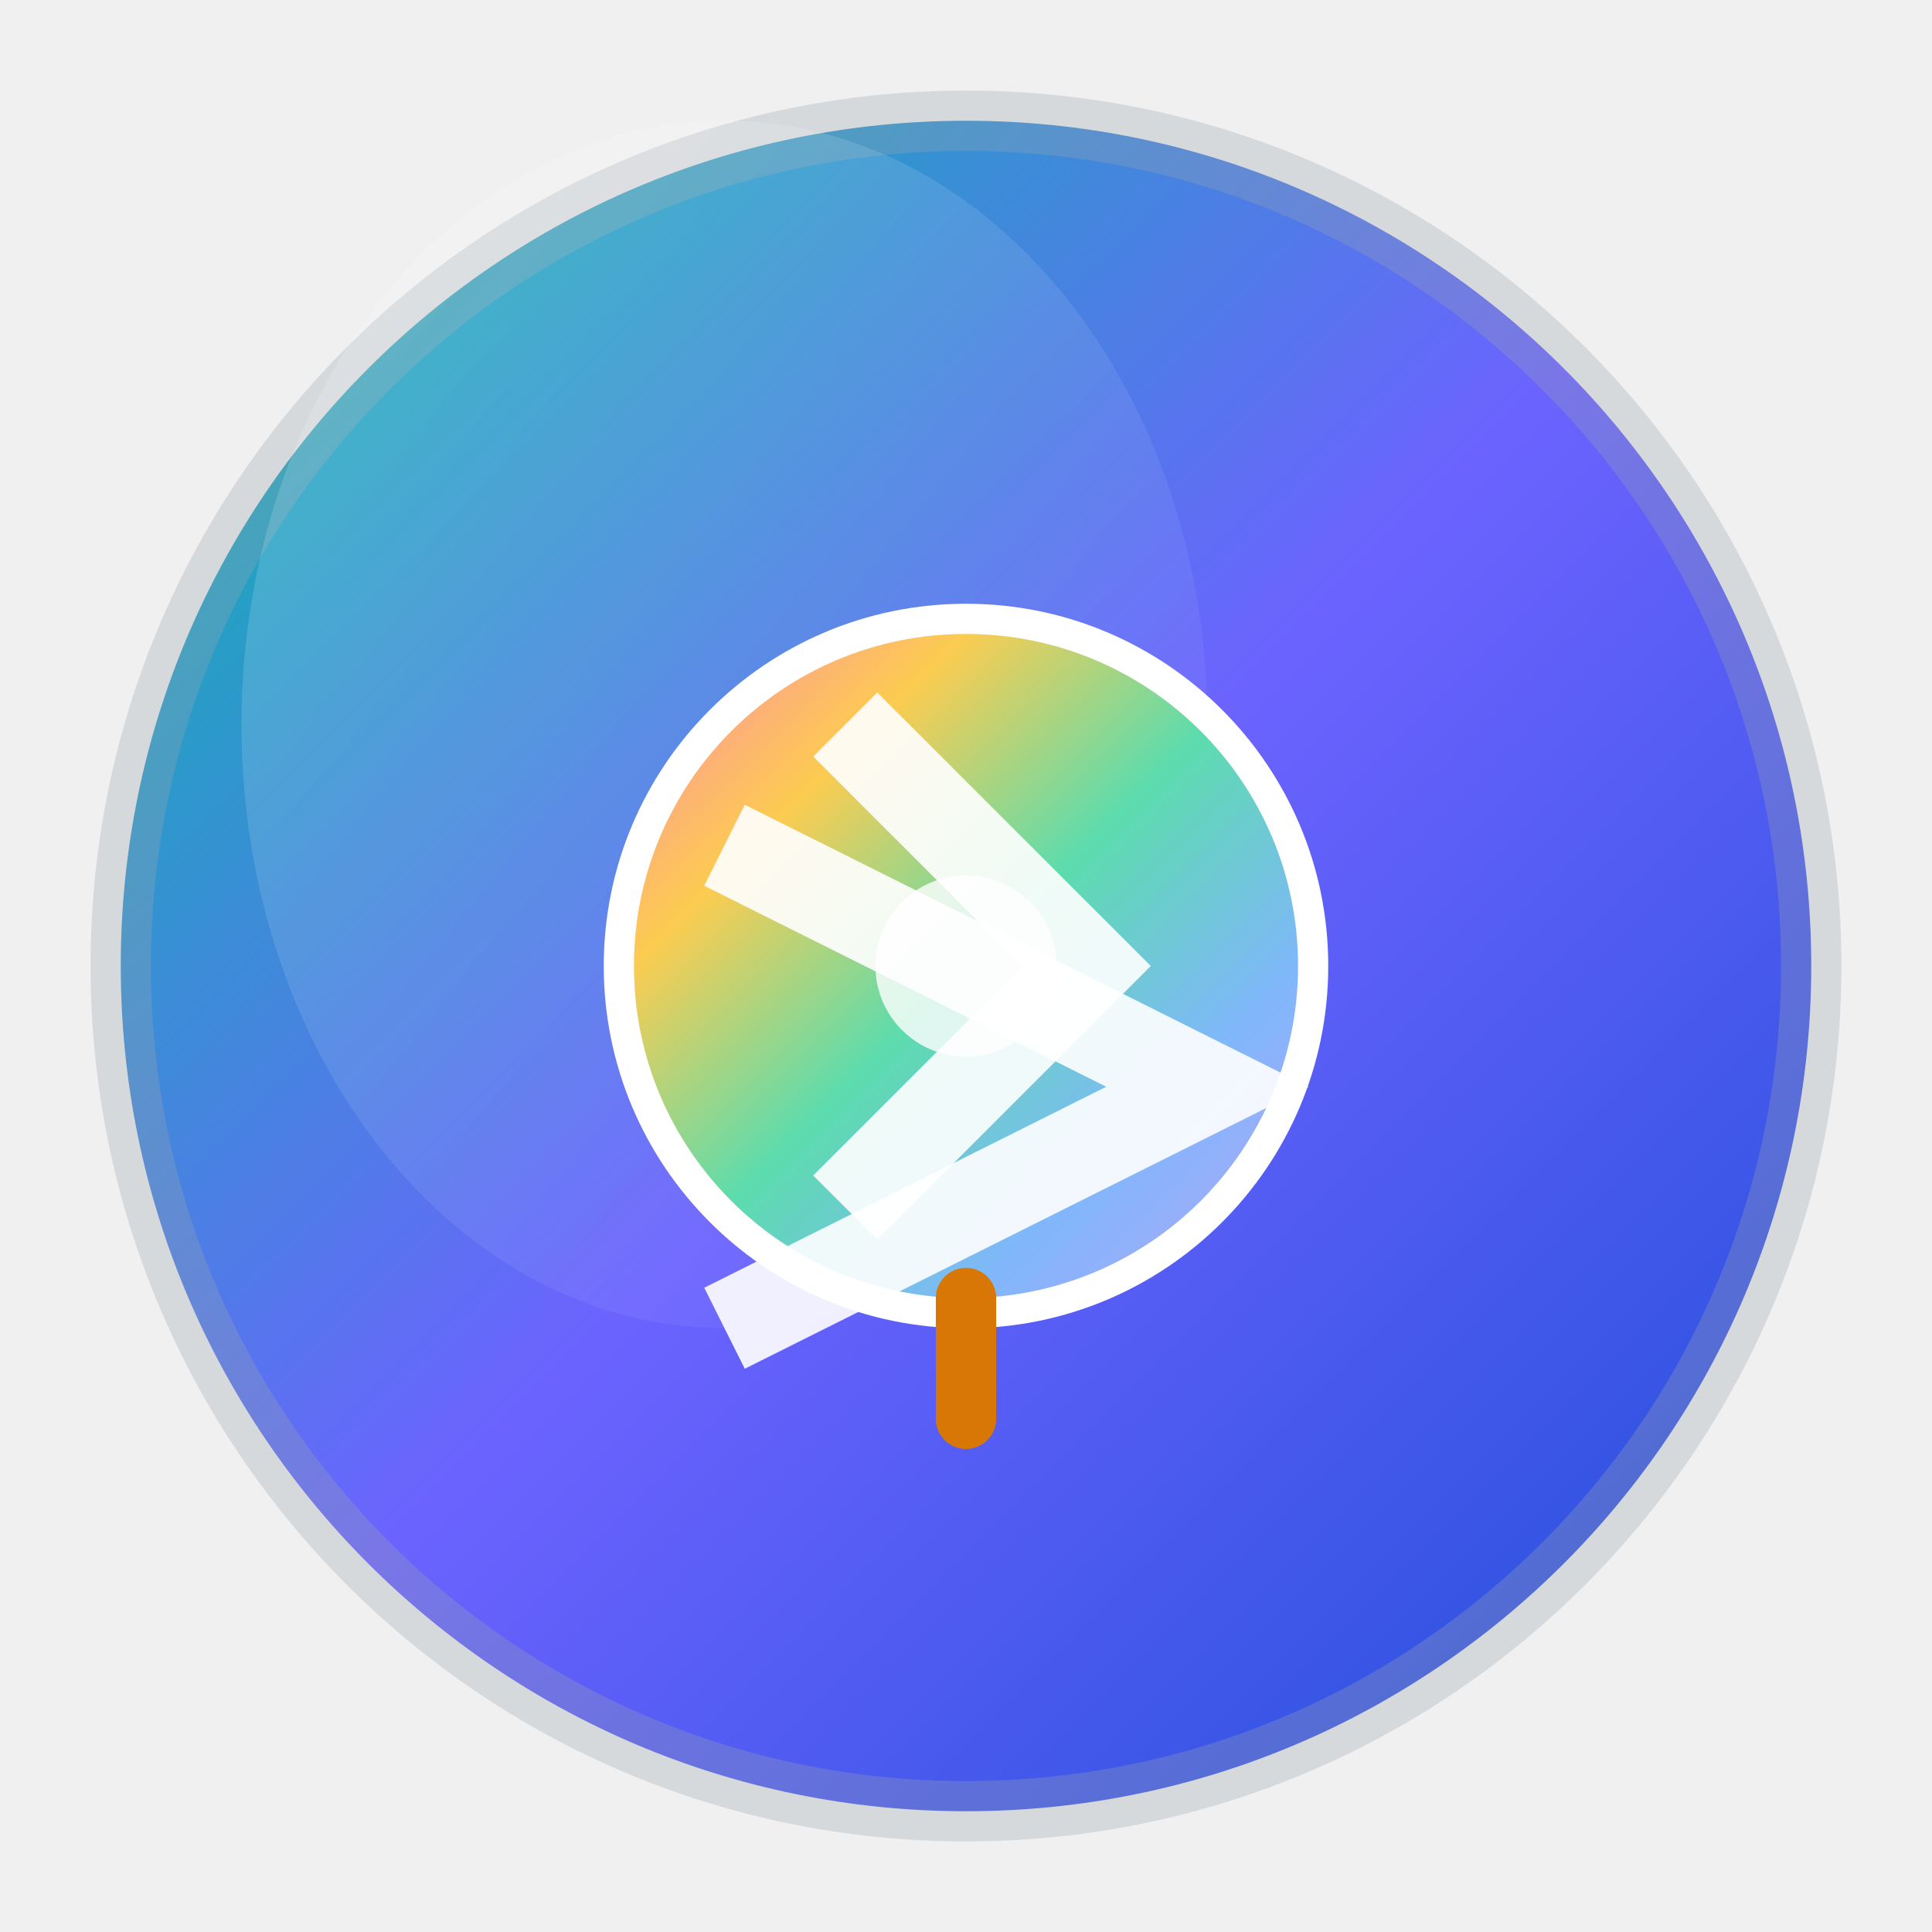
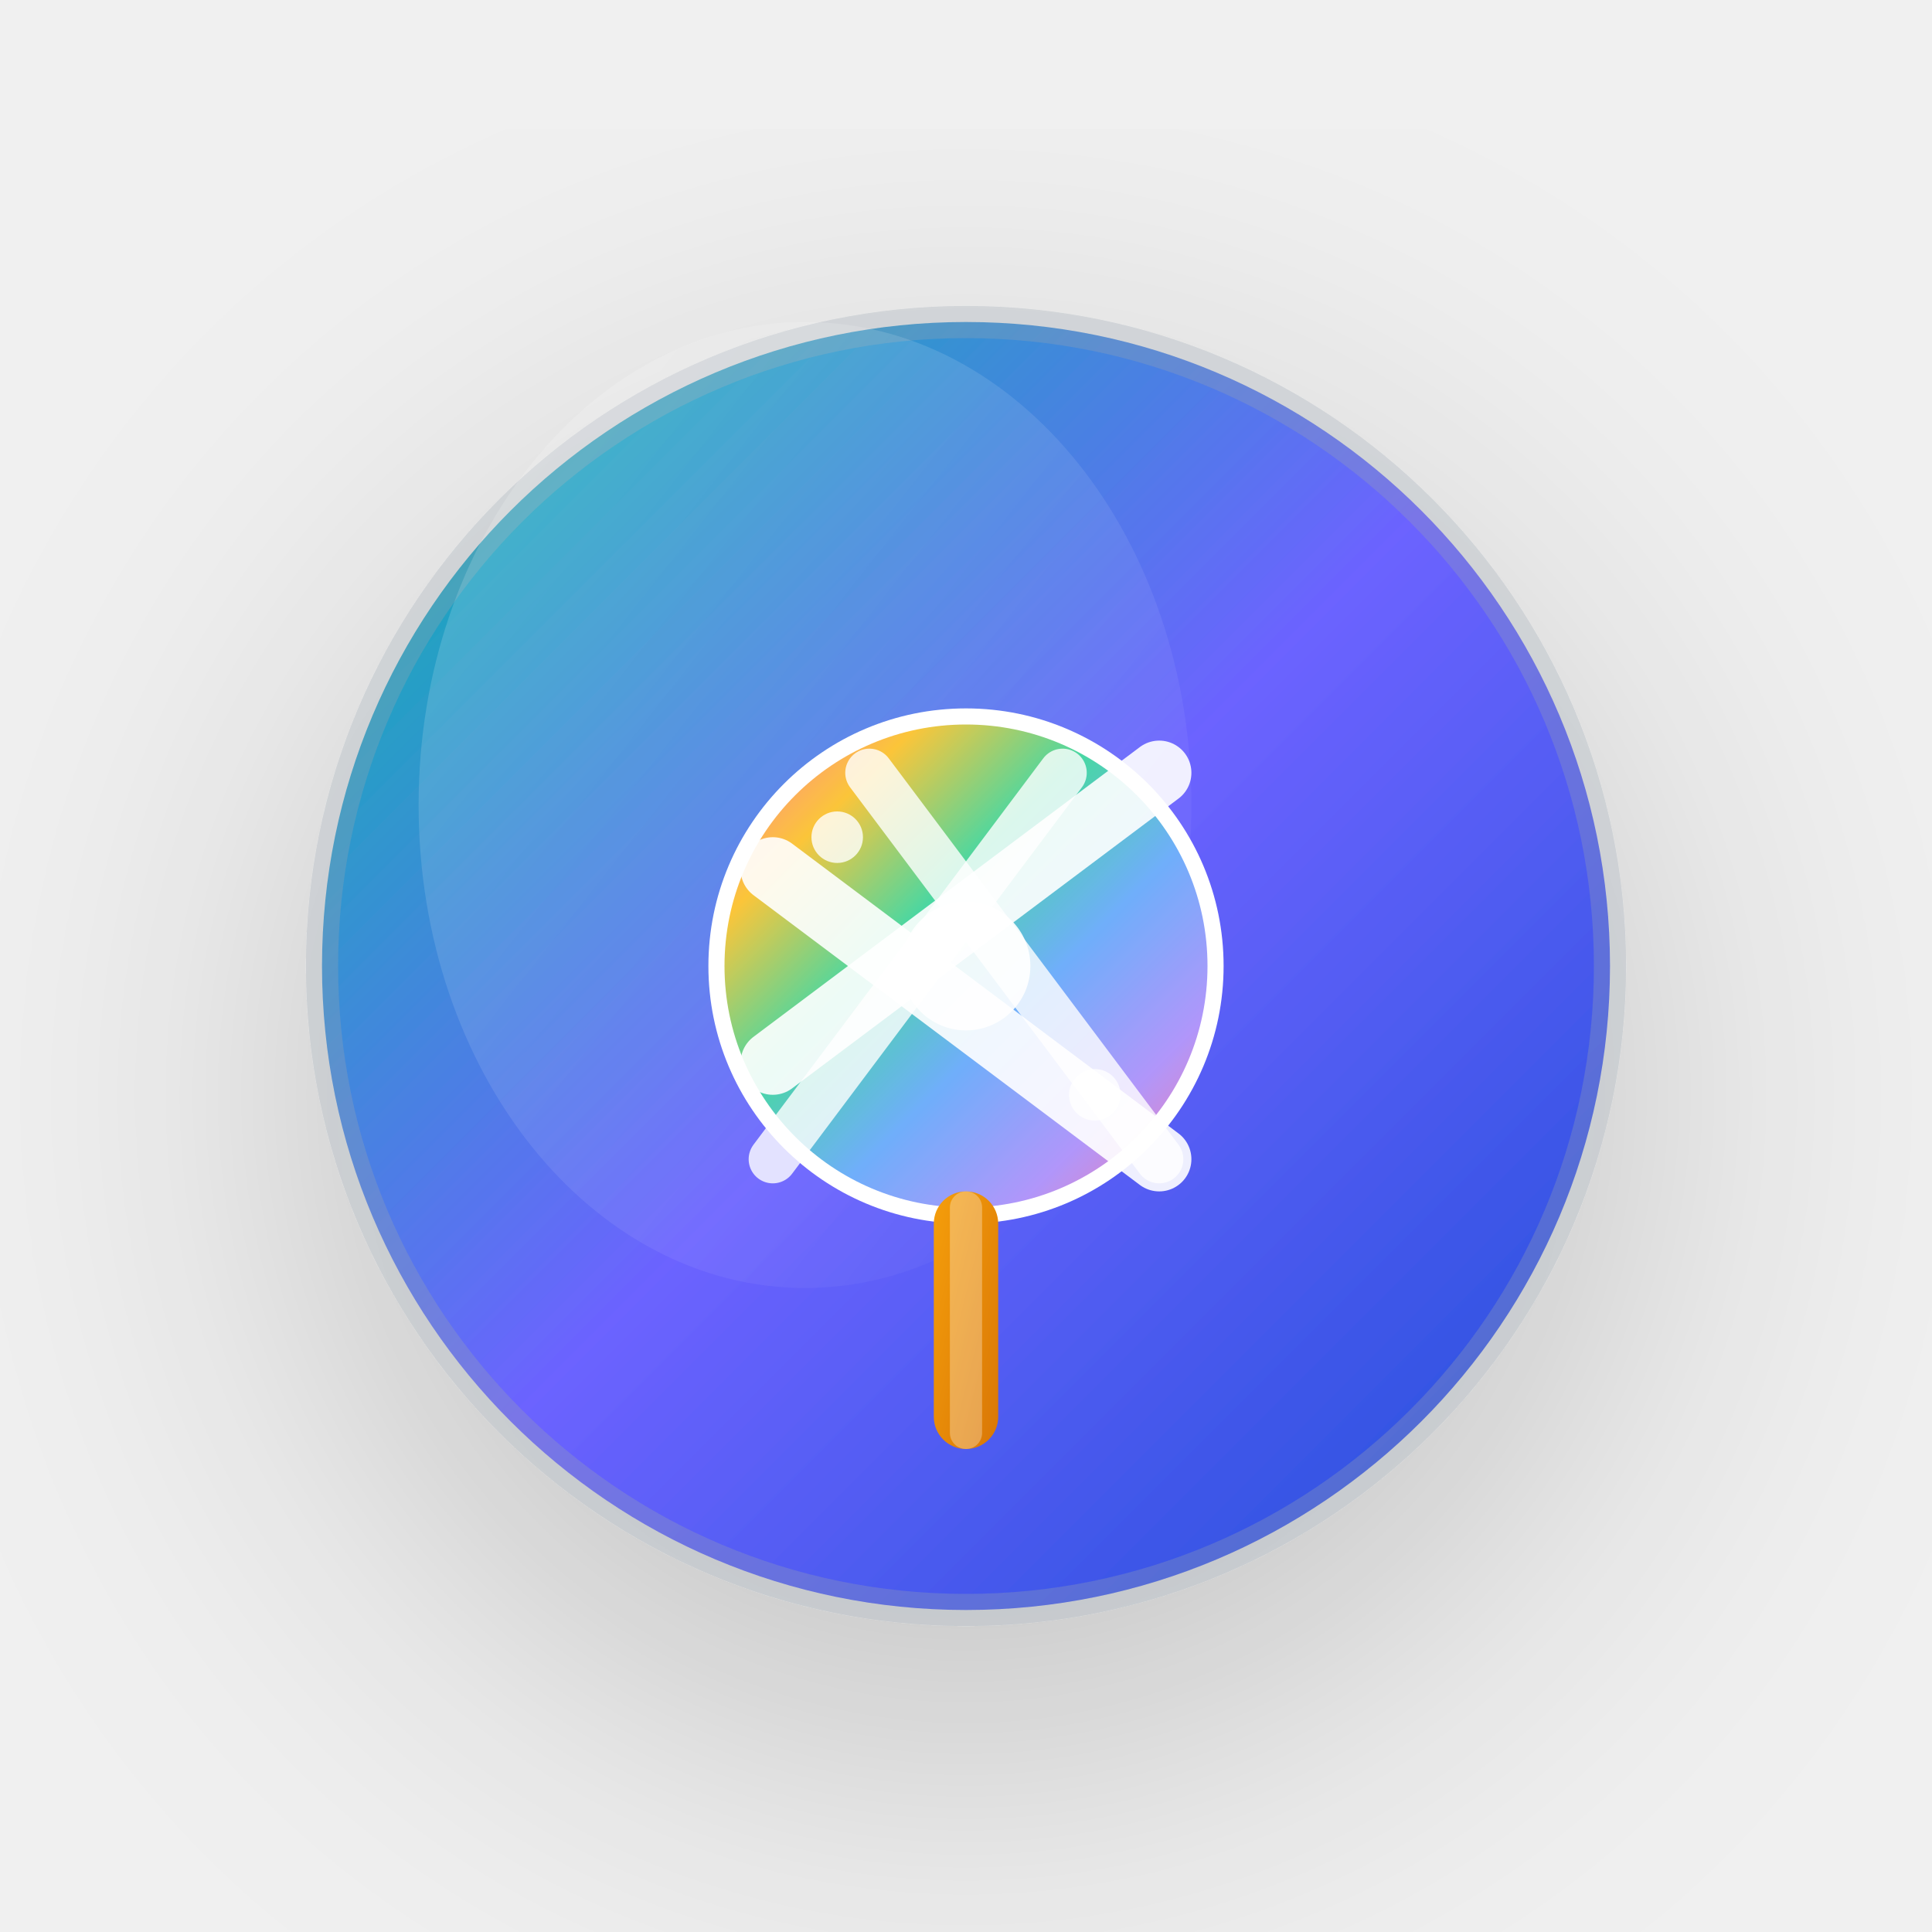
- <svg xmlns="http://www.w3.org/2000/svg" width="32" height="32" viewBox="0 0 32 32" fill="none">
+ <svg xmlns="http://www.w3.org/2000/svg" width="32" height="32" viewBox="0 0 60 60" fill="none">
  <defs>
    <linearGradient id="candyGradient" x1="0%" y1="0%" x2="100%" y2="100%">
      <stop offset="0%" stop-color="#00BFA6" />
      <stop offset="50%" stop-color="#6C63FF" />
      <stop offset="100%" stop-color="#1D4ED8" />
    </linearGradient>
    <linearGradient id="shineGradient" x1="0%" y1="0%" x2="100%" y2="100%">
      <stop offset="0%" stop-color="rgba(255,255,255,0.3)" />
      <stop offset="100%" stop-color="rgba(255,255,255,0)" />
    </linearGradient>
    <linearGradient id="candyStripes" x1="0%" y1="0%" x2="100%" y2="100%">
      <stop offset="0%" stop-color="#FF6B9D" />
-       <stop offset="25%" stop-color="#FBBF24" />
-       <stop offset="50%" stop-color="#34D399" />
-       <stop offset="75%" stop-color="#60A5FA" />
-       <stop offset="100%" stop-color="#A78BFA" />
+       <stop offset="20%" stop-color="#FBBF24" />
+       <stop offset="40%" stop-color="#34D399" />
+       <stop offset="60%" stop-color="#60A5FA" />
+       <stop offset="80%" stop-color="#A78BFA" />
+       <stop offset="100%" stop-color="#FF6B9D" />
+     </linearGradient>
+     <linearGradient id="stickGradient" x1="0%" y1="0%" x2="100%" y2="100%">
+       <stop offset="0%" stop-color="#F59E0B" />
+       <stop offset="100%" stop-color="#D97706" />
    </linearGradient>
  </defs>
-   <circle cx="16" cy="16" r="14" fill="url(#candyGradient)" stroke="rgba(156,163,175,0.3)" stroke-width="1" />
-   <ellipse cx="12" cy="12" rx="8" ry="10" fill="url(#shineGradient)" opacity="0.6" />
-   <g transform="translate(16,16)">
-     <circle r="6" fill="white" />
-     <circle r="5.5" fill="url(#candyStripes)" opacity="0.8" />
-     <path d="M-4,-2 Q0,0 4,2 Q0,4 -4,6" stroke="white" stroke-width="1.5" fill="none" opacity="0.9" />
-     <path d="M-2,-4 Q0,-2 2,0 Q0,2 -2,4" stroke="white" stroke-width="1.5" fill="none" opacity="0.9" />
-     <circle r="1.5" fill="white" opacity="0.8" />
-     <rect x="-0.5" y="5" width="1" height="3" fill="#D97706" rx="0.5" />
+   <circle cx="30" cy="30" r="20" fill="url(#candyGradient)" stroke="rgba(156,163,175,0.3)" stroke-width="1" filter="drop-shadow(0 4px 8px rgba(0,0,0,0.2))" />
+   <ellipse cx="25" cy="25" rx="12" ry="15" fill="url(#shineGradient)" opacity="0.6" />
+   <g transform="translate(30,30)">
+     <circle r="8" fill="white" />
+     <circle r="7.5" fill="url(#candyStripes)" opacity="0.9" />
+     <path d="M-6,-3 Q-2,0 2,3 Q6,6 6,6" stroke="white" stroke-width="2" fill="none" opacity="0.9" stroke-linecap="round" />
+     <path d="M-6,3 Q-2,0 2,-3 Q6,-6 6,-6" stroke="white" stroke-width="2" fill="none" opacity="0.9" stroke-linecap="round" />
+     <path d="M-3,-6 Q0,-2 3,2 Q6,6 6,6" stroke="white" stroke-width="1.5" fill="none" opacity="0.8" stroke-linecap="round" />
+     <path d="M3,-6 Q0,-2 -3,2 Q-6,6 -6,6" stroke="white" stroke-width="1.5" fill="none" opacity="0.8" stroke-linecap="round" />
+     <circle r="2" fill="white" opacity="0.9" />
+     <circle cx="-4" cy="-4" r="0.8" fill="white" opacity="0.8" />
+     <circle cx="4" cy="4" r="0.8" fill="white" opacity="0.8" />
+     <rect x="-1" y="7" width="2" height="8" fill="url(#stickGradient)" rx="1" />
+     <rect x="-0.5" y="7" width="1" height="8" fill="rgba(255,255,255,0.3)" rx="0.5" />
  </g>
</svg>
